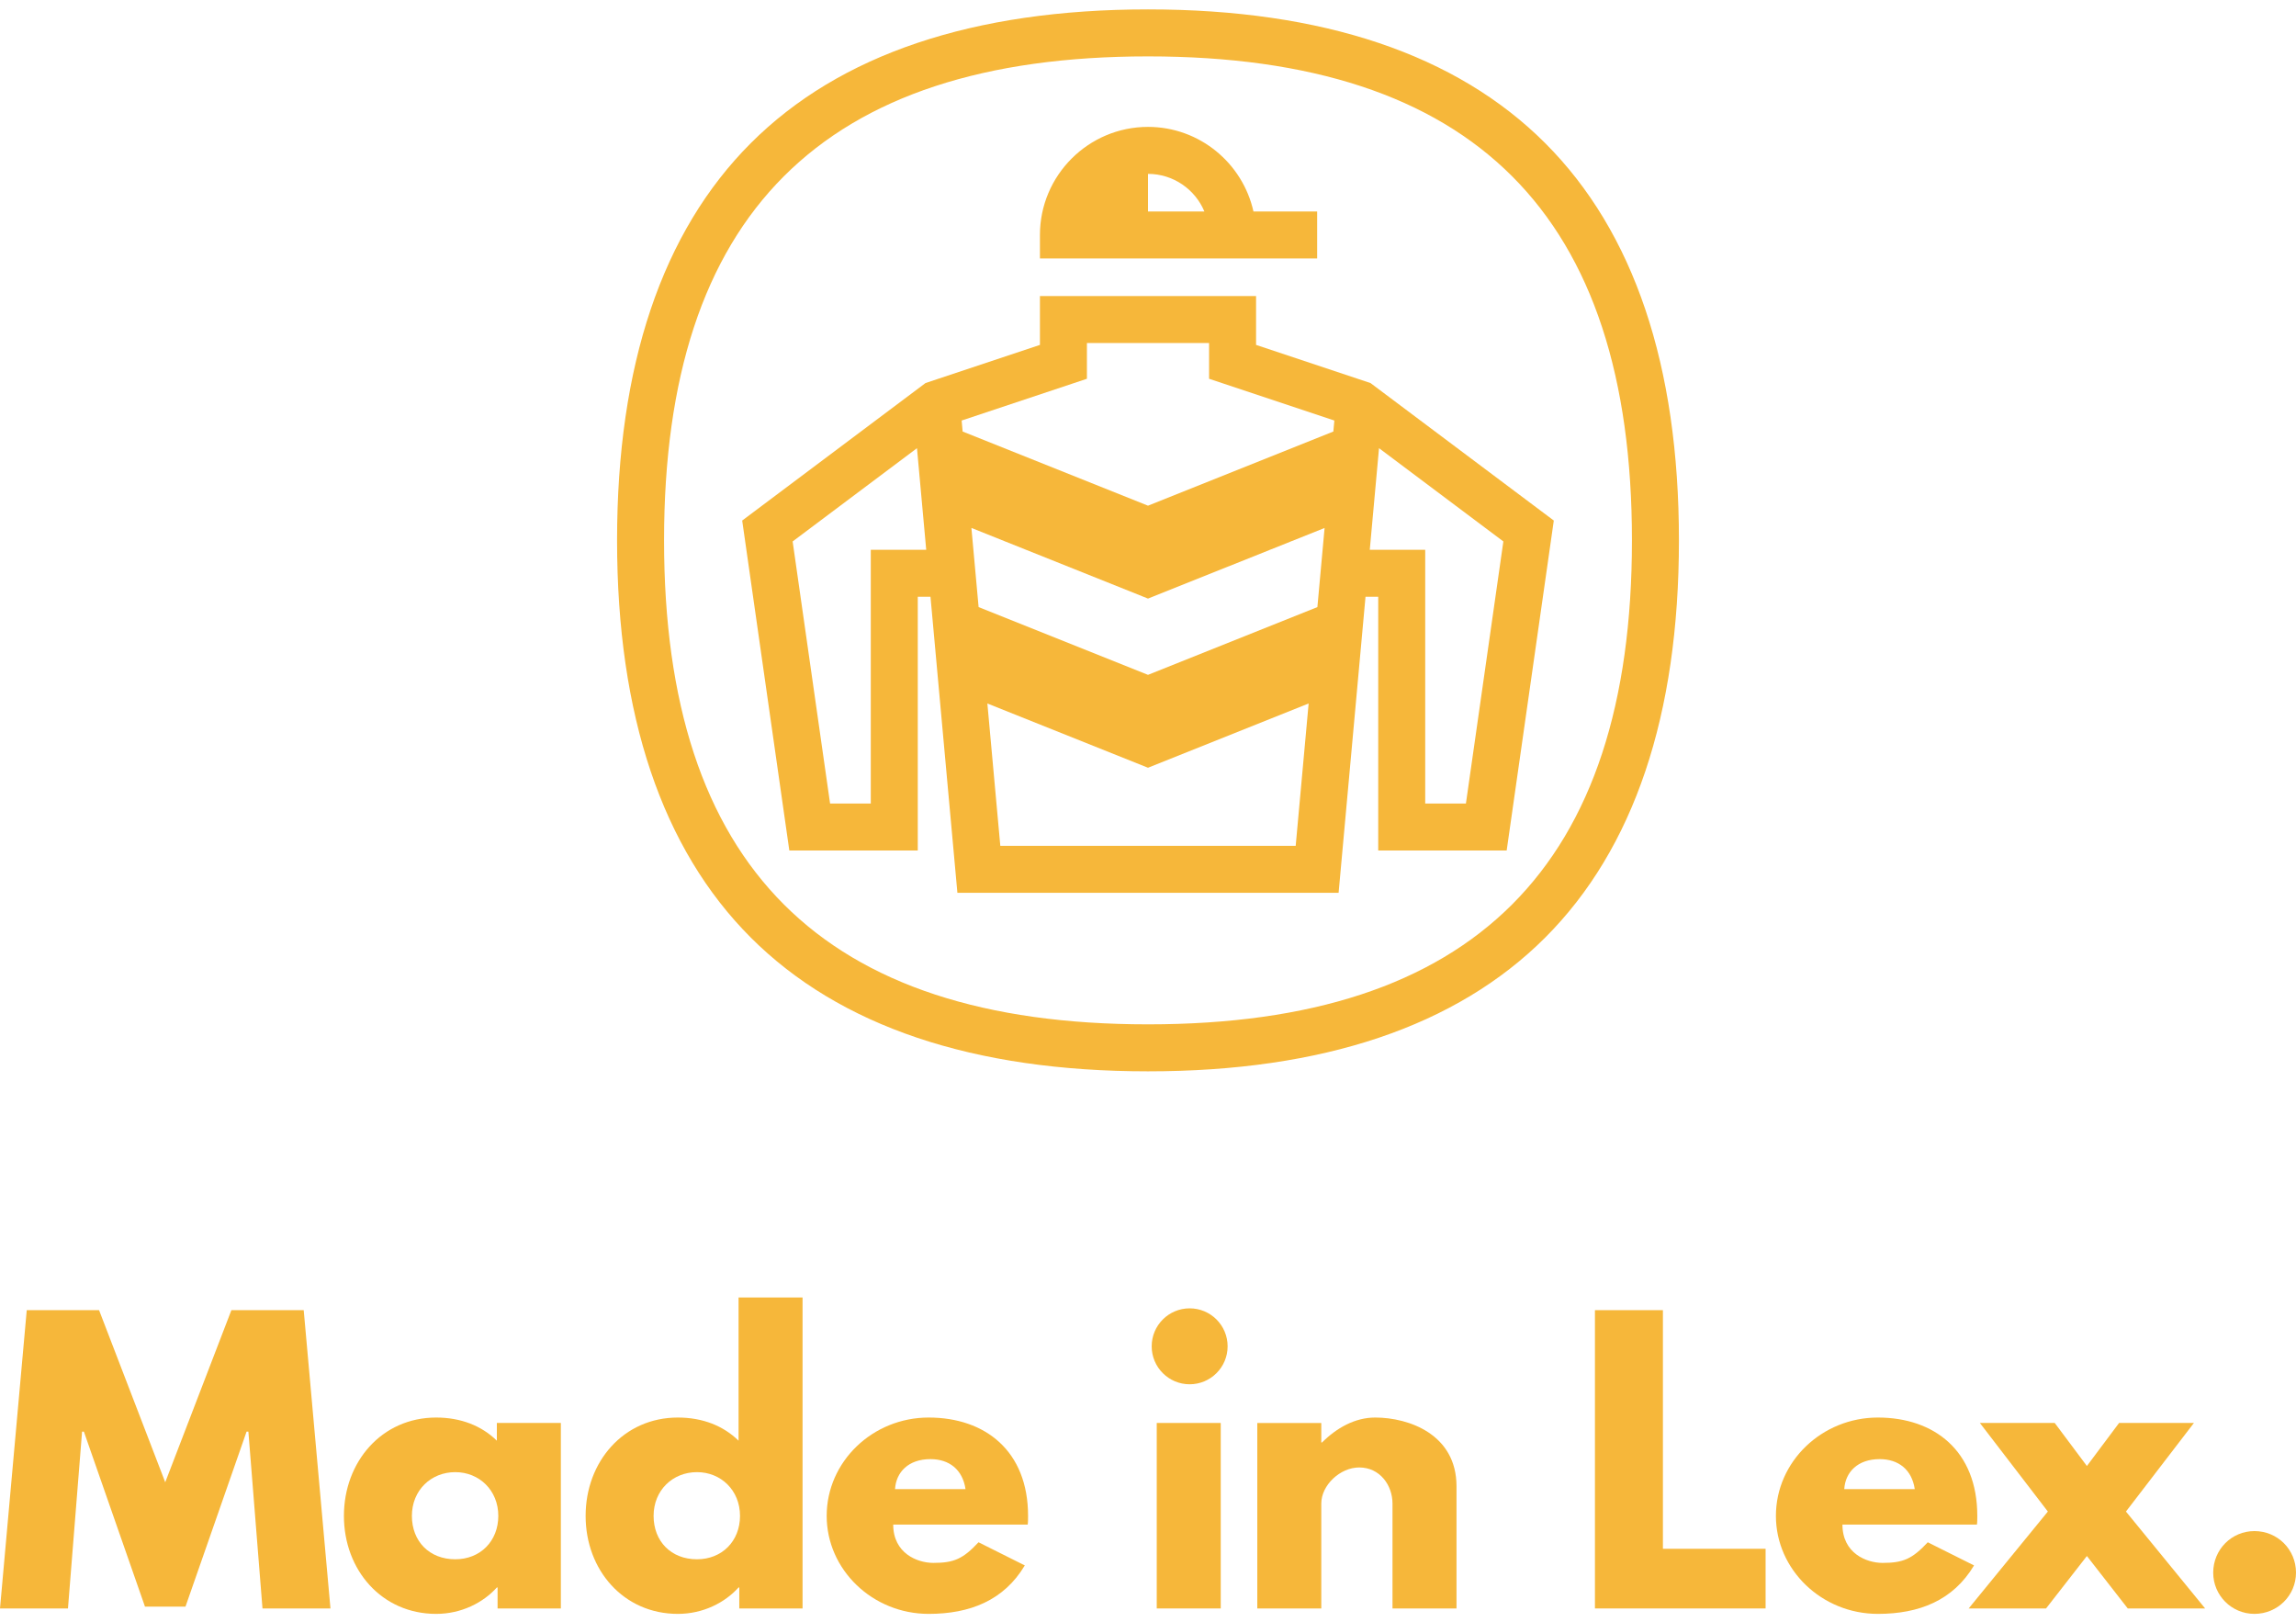
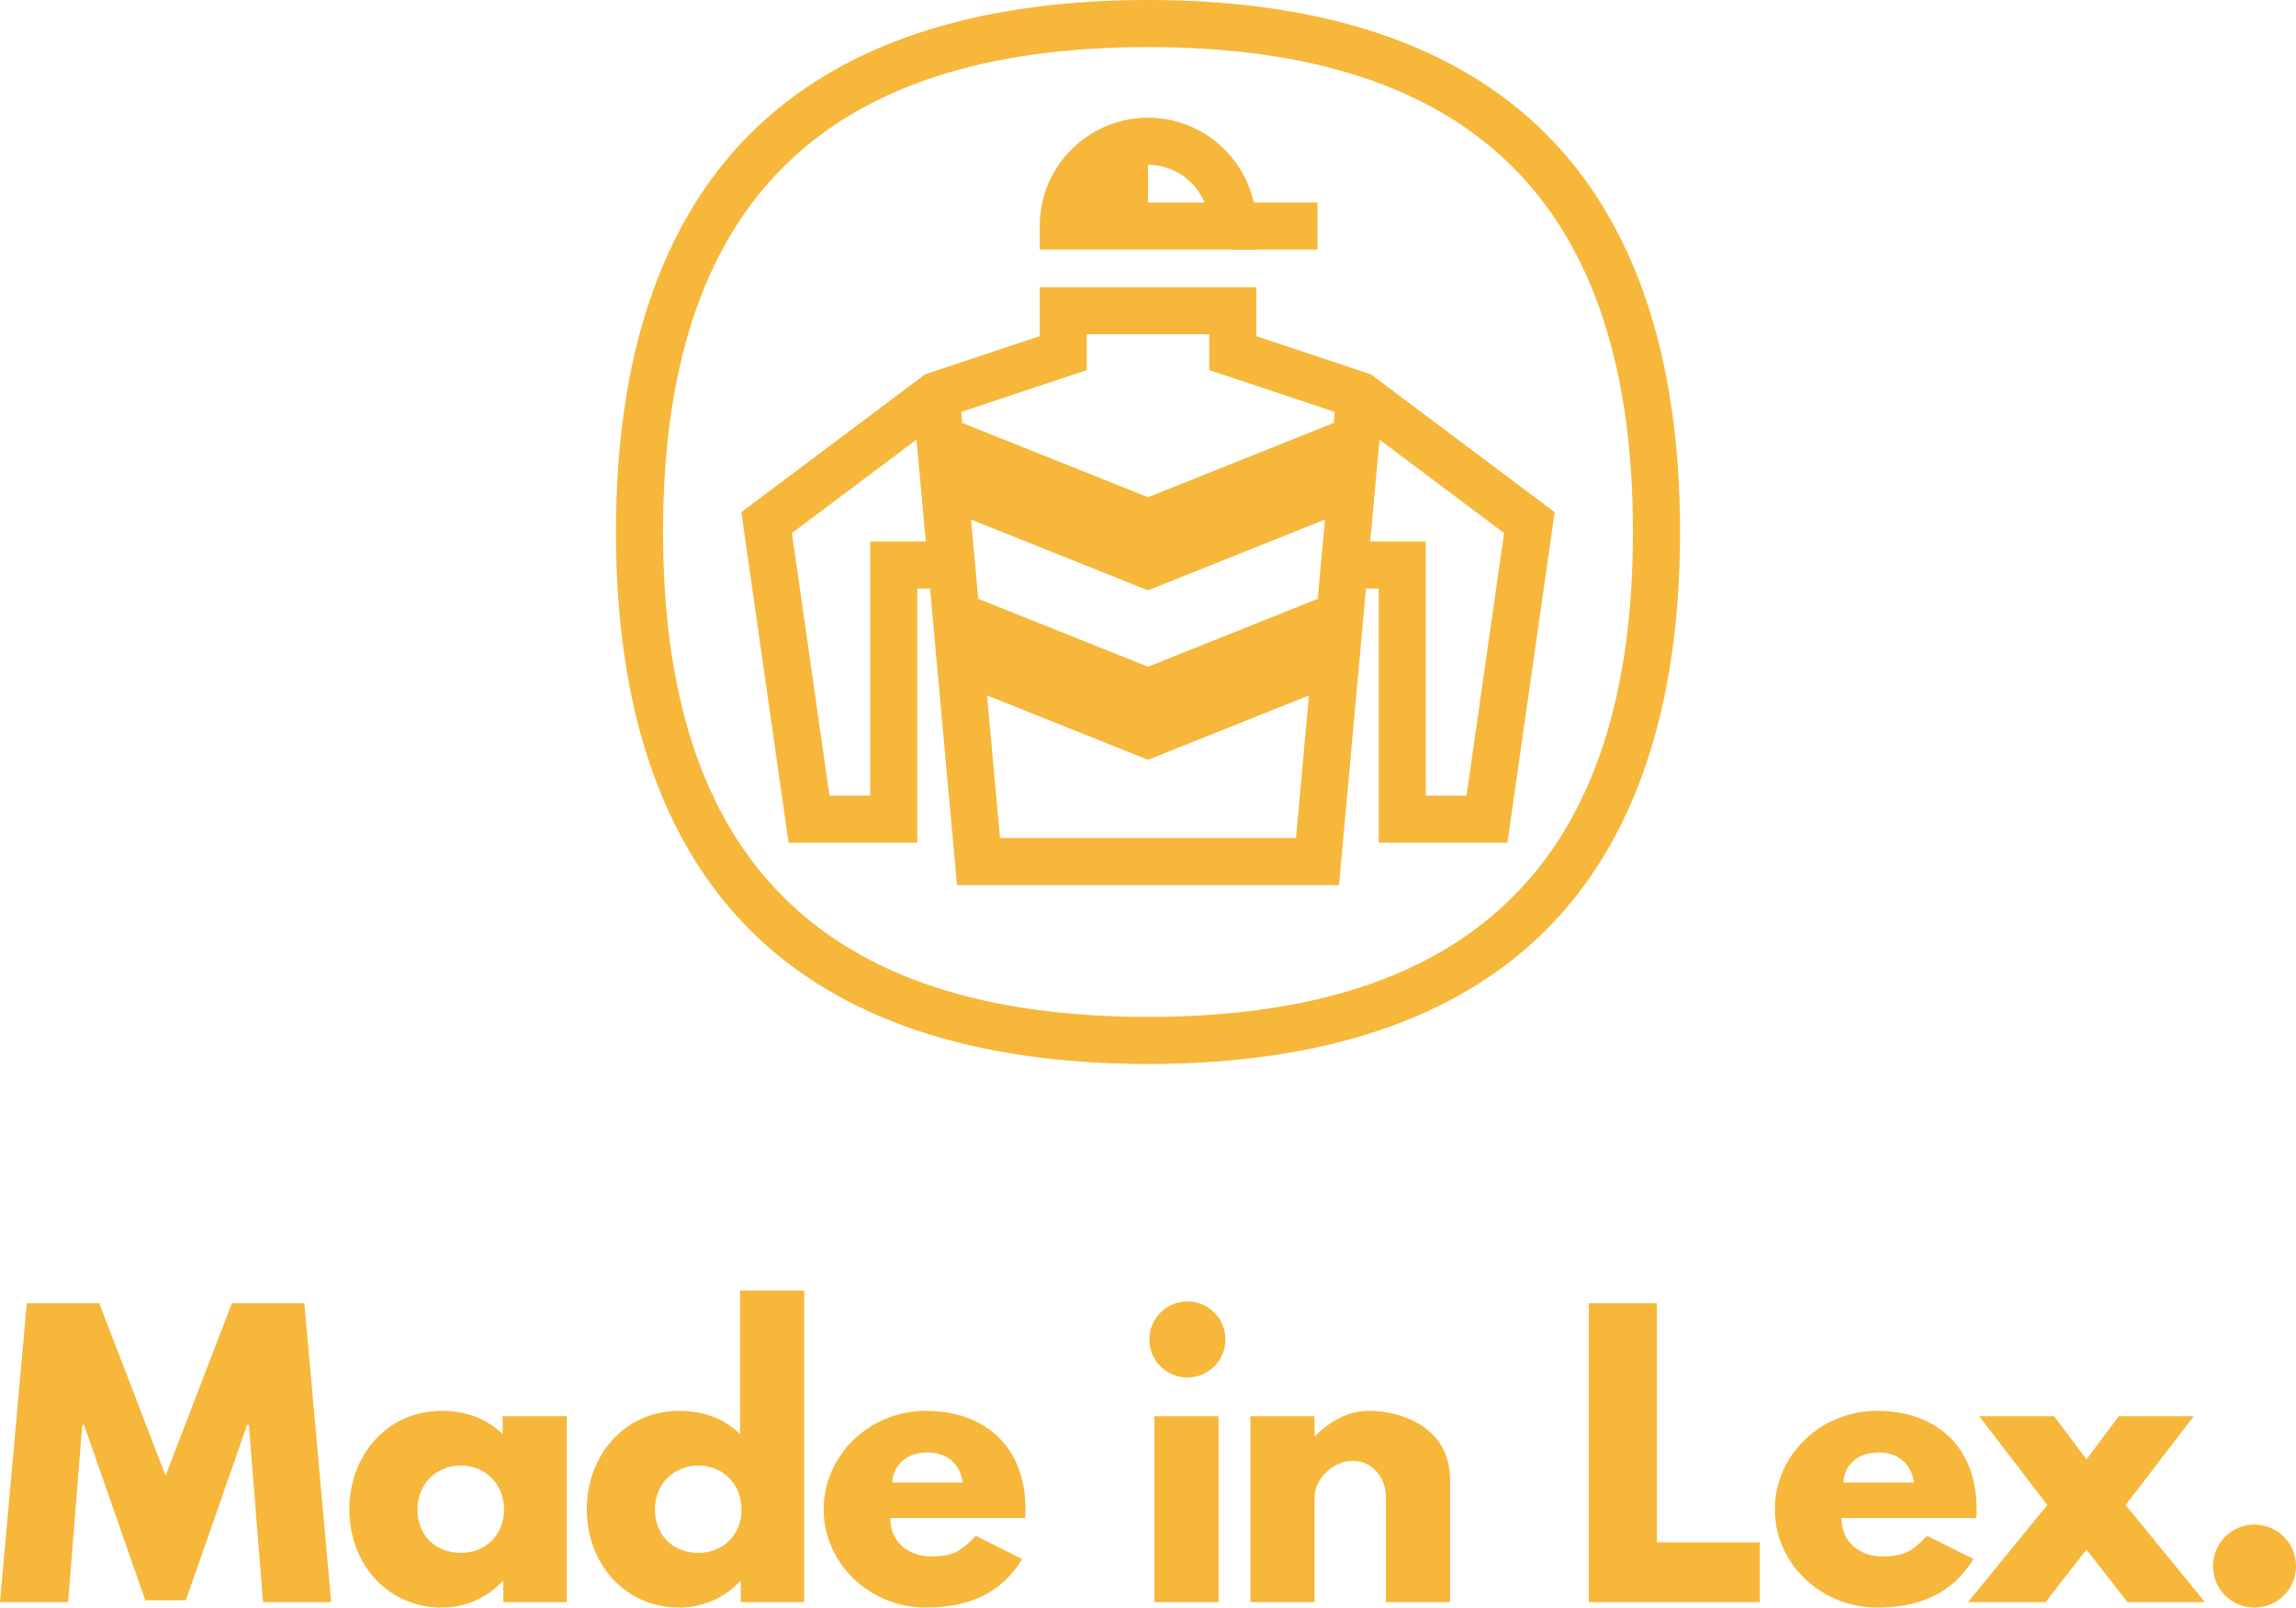
- <svg xmlns="http://www.w3.org/2000/svg" version="1.1" id="Layer_1" x="0px" y="0px" width="488.664px" height="345px" viewBox="0 0 488.664 345" enable-background="new 0 0 488.664 345" xml:space="preserve">
+ <svg xmlns="http://www.w3.org/2000/svg" version="1.1" id="Layer_1" x="0px" y="0px" width="487.663px" height="341.463px" viewBox="-0.359 0 487.663 341.463" enable-background="new -0.359 0 487.663 341.463" xml:space="preserve">
  <g>
-     <polygon fill="#F6B73A" points="49.249,278.826 35.167,315.454 21.085,278.826 5.694,278.826 0,342.309 14.467,342.309    17.469,304.68 17.854,304.68 30.857,341.924 39.476,341.924 52.479,304.68 52.864,304.68 55.866,342.309 70.333,342.309    64.639,278.826  " />
-     <path fill="#F6B73A" d="M105.747,306.604c-3.231-3.153-7.618-4.924-12.928-4.924c-11.542,0-19.622,9.389-19.622,20.93   c0,11.543,8.08,20.854,19.622,20.854c5.387,0,10.004-2.385,12.928-5.616h0.154v4.463h13.466v-39.477h-13.62V306.604z    M96.898,331.844c-5.542,0-9.234-3.848-9.234-9.234c0-5.463,4.078-9.311,9.234-9.311c5.078,0,9.157,3.848,9.157,9.311   C106.056,327.997,102.207,331.844,96.898,331.844z" />
-     <path fill="#F6B73A" d="M157.189,306.604c-3.23-3.153-7.617-4.924-12.928-4.924c-11.541,0-19.621,9.389-19.621,20.93   c0,11.543,8.08,20.854,19.621,20.854c5.388,0,10.005-2.385,12.928-5.616h0.155v4.463h13.466v-66.179h-13.621V306.604z    M148.341,331.844c-5.541,0-9.234-3.848-9.234-9.234c0-5.463,4.078-9.311,9.234-9.311c5.079,0,9.158,3.848,9.158,9.311   C157.499,327.997,153.651,331.844,148.341,331.844z" />
-     <path fill="#F6B73A" d="M197.646,301.68c-11.928,0-21.7,9.389-21.7,20.93c0,11.466,9.772,20.854,21.7,20.854   c8.771,0,16.005-2.848,20.468-10.312l-9.85-4.926c-3.31,3.541-5.232,4.388-9.618,4.388c-3.463,0-8.541-2.078-8.541-8.156h28.624   c0.078-0.463,0.078-1.31,0.078-1.849C218.808,308.759,209.649,301.68,197.646,301.68z M190.49,316.916   c0.23-3.616,2.848-6.387,7.541-6.387c4.001,0,6.848,2.23,7.463,6.387H190.49z" />
-     <circle fill="#F6B73A" cx="253.197" cy="286.52" r="8.08" />
-     <rect x="246.193" y="302.833" fill="#F6B73A" width="13.621" height="39.476" />
-     <path fill="#F6B73A" d="M292.678,301.68c-4.31,0-8.232,2.23-11.312,5.31h-0.154v-4.155h-13.62v39.477h13.62v-22.315   c0-3.925,4.002-7.694,8.08-7.694c4.386,0,7.078,3.77,7.078,7.694v22.315h13.621V316.3   C309.991,305.295,299.91,301.68,292.678,301.68z" />
-     <polygon fill="#F6B73A" points="353.922,278.826 339.456,278.826 339.456,342.309 375.777,342.309 375.777,329.611    353.922,329.611  " />
-     <path fill="#F6B73A" d="M410.291,328.227c-3.308,3.541-5.231,4.388-9.618,4.388c-3.463,0-8.541-2.078-8.541-8.156h28.625   c0.077-0.463,0.077-1.31,0.077-1.849c0-13.851-9.157-20.93-21.161-20.93c-11.928,0-21.7,9.389-21.7,20.93   c0,11.466,9.772,20.854,21.7,20.854c8.771,0,16.006-2.848,20.469-10.312L410.291,328.227z M400.058,310.529   c4.003,0,6.851,2.23,7.466,6.387h-15.007C392.747,313.299,395.364,310.529,400.058,310.529z" />
-     <polygon fill="#F6B73A" points="466.938,302.833 451.01,302.833 444.16,311.991 437.312,302.833 421.384,302.833 435.851,321.686    418.998,342.309 435.466,342.309 444.16,331.15 452.855,342.309 469.323,342.309 452.472,321.686  " />
-     <path fill="#F6B73A" d="M479.814,325.842c-4.849,0-8.772,3.924-8.772,8.85c0,4.849,3.925,8.771,8.772,8.771   c4.925,0,8.85-3.924,8.85-8.771C488.664,329.766,484.739,325.842,479.814,325.842z" />
-     <path fill="#F6B73A" d="M328.867,30.464C309.979,11.576,281.538,2,244.332,2s-65.648,9.577-84.536,28.464   C140.908,49.351,131.332,77.793,131.332,115s9.577,65.646,28.464,84.535C178.683,218.423,207.126,228,244.332,228   s65.646-9.577,84.535-28.465c18.888-18.889,28.465-47.329,28.465-84.535S347.755,49.352,328.867,30.464z M244.332,218   c-69.309,0-103-33.691-103-103c0-69.309,33.691-103,103-103c69.309,0,103,33.691,103,103C347.332,184.309,313.641,218,244.332,218z   " />
-     <path fill="#F6B73A" d="M291.684,81.519l-24.352-8.117V63.005h-46v10.396l-24.351,8.117l-39.018,29.263l10.032,70.224h27.336v-54   h2.707l5.728,63h81.132l5.728-63h2.706v54h27.337l10.031-70.224L291.684,81.519z M280.385,129.2l-36.053,14.42l-36.053-14.421   l-1.531-16.842l37.584,15.034l37.584-15.033L280.385,129.2z M231.332,80.609v-7.604h26v7.604l26.662,8.887l-0.213,2.344   l-39.449,15.78l-39.449-15.78l-0.213-2.344L231.332,80.609z M185.332,117.005v54h-8.664l-7.968-55.776l26.463-19.847l1.966,21.624   L185.332,117.005L185.332,117.005z M212.898,180.005l-2.753-30.29l34.188,13.675l34.188-13.676l-2.754,30.291H212.898z    M311.995,171.005h-8.663v-54h-11.798l1.966-21.624l26.464,19.848L311.995,171.005z" />
-     <path fill="#F6B73A" d="M267.332,55.005h13v-10h-13.555c-2.289-10.285-11.48-18-22.445-18c-12.682,0-23,10.318-23,23v5h41H267.332z    M244.332,45.005v-8c5.396,0,10.037,3.306,12,8H244.332z" />
+     <g>
+       <g>
+         <path fill="#F6B73A" d="M52.505,302.681H52.12l-13.004,37.243h-8.618l-13.004-37.243h-0.385l-3.002,37.628H-0.359l5.694-63.482     h15.391l14.082,36.628l14.082-36.628h15.39l5.694,63.482H55.507L52.505,302.681z" />
+       </g>
+     </g>
+     <g>
+       <g>
+         <path fill="#F6B73A" d="M93.461,299.68c5.31,0,9.696,1.77,12.928,4.925v-3.771h13.62v39.475h-13.466v-4.463h-0.154     c-2.924,3.232-7.541,5.617-12.928,5.617c-11.542,0-19.622-9.311-19.622-20.854C73.839,309.068,81.919,299.68,93.461,299.68z      M97.54,329.844c5.309,0,9.157-3.848,9.157-9.234c0-5.463-4.079-9.311-9.157-9.311c-5.156,0-9.234,3.848-9.234,9.311     C88.306,325.996,91.998,329.844,97.54,329.844z" />
+       </g>
+     </g>
+     <g>
+       <g>
+         <path fill="#F6B73A" d="M143.902,299.68c5.311,0,9.697,1.77,12.928,4.925v-30.473h13.621v66.177h-13.466v-4.463h-0.155     c-2.923,3.232-7.54,5.617-12.928,5.617c-11.541,0-19.621-9.311-19.621-20.854C124.281,309.068,132.361,299.68,143.902,299.68z      M147.981,329.844c5.311,0,9.158-3.848,9.158-9.234c0-5.463-4.079-9.311-9.158-9.311c-5.156,0-9.234,3.848-9.234,9.311     C138.747,325.996,142.44,329.844,147.981,329.844z" />
+       </g>
+     </g>
+     <g>
+       <g>
+         <path fill="#F6B73A" d="M188.745,322.457c0,6.079,5.078,8.156,8.541,8.156c4.386,0,6.309-0.846,9.618-4.386l9.85,4.925     c-4.463,7.464-11.696,10.311-20.468,10.311c-11.928,0-21.7-9.388-21.7-20.854c0-11.541,9.772-20.93,21.7-20.93     c12.003,0,21.161,7.08,21.161,20.93c0,0.539,0,1.386-0.078,1.848H188.745z M204.134,314.916     c-0.615-4.156-3.462-6.387-7.463-6.387c-4.693,0-7.311,2.77-7.541,6.387H204.134z" />
+       </g>
+     </g>
+     <g>
+       <g>
+         <path fill="#F6B73A" d="M259.916,284.521c0,4.463-3.616,8.079-8.079,8.079s-8.08-3.616-8.08-8.079s3.617-8.08,8.08-8.08     S259.916,280.058,259.916,284.521z M244.834,340.309h13.621v-39.475h-13.621V340.309z" />
+       </g>
+     </g>
+     <g>
+       <g>
+         <path fill="#F6B73A" d="M265.23,300.834h13.62v4.155h0.154c3.078-3.079,7.002-5.31,11.312-5.31     c7.232,0,17.313,3.616,17.313,14.621v26.008h-13.621v-22.314c0-3.925-2.692-7.695-7.078-7.695c-4.078,0-8.08,3.771-8.08,7.695     v22.314h-13.62V300.834z" />
+       </g>
+     </g>
+     <g>
+       <g>
+         <path fill="#F6B73A" d="M351.561,327.612h21.855v12.696h-36.321v-63.482h14.466V327.612z" />
+       </g>
+     </g>
+     <g>
+       <g>
+         <path fill="#F6B73A" d="M390.771,322.457c0,6.079,5.078,8.156,8.541,8.156c4.387,0,6.311-0.846,9.618-4.386l9.851,4.925     c-4.463,7.464-11.697,10.311-20.469,10.311c-11.928,0-21.7-9.388-21.7-20.854c0-11.541,9.772-20.93,21.7-20.93     c12.004,0,21.161,7.08,21.161,20.93c0,0.539,0,1.386-0.077,1.848H390.771z M406.162,314.916     c-0.615-4.156-3.463-6.387-7.465-6.387c-4.693,0-7.311,2.77-7.541,6.387H406.162z" />
+       </g>
+     </g>
+     <g>
+       <g>
+         <path fill="#F6B73A" d="M451.496,340.309l-8.696-11.157l-8.694,11.157h-16.468l16.853-20.622l-14.467-18.853h15.928l6.849,9.156     l6.85-9.156h15.929l-14.467,18.853l16.852,20.622H451.496z" />
+       </g>
+     </g>
+     <g>
+       <g>
+         <path fill="#F6B73A" d="M487.304,332.691c0,4.848-3.925,8.771-8.85,8.771c-4.848,0-8.772-3.924-8.772-8.771     c0-4.926,3.925-8.85,8.772-8.85C483.379,323.842,487.304,327.766,487.304,332.691z" />
+       </g>
+     </g>
+   </g>
+   <g>
+     <g>
+       <path fill="#F6B73A" d="M243.472,226c-37.206,0-65.648-9.577-84.536-28.465S130.472,150.206,130.472,113    s9.577-65.648,28.464-84.536S206.266,0,243.472,0c37.207,0,65.648,9.577,84.536,28.464s28.465,47.33,28.465,84.536    s-9.577,65.647-28.465,84.535S280.679,226,243.472,226z M243.472,10c-69.309,0-103,33.691-103,103s33.691,103,103,103    c69.309,0,103-33.691,103-103S312.781,10,243.472,10z" />
+     </g>
+     <g>
+       <polygon fill="#F6B73A" points="284.039,188.006 202.906,188.006 193.493,84.458 203.452,83.553 212.038,178.006 274.906,178.006     283.493,83.553 293.452,84.458   " />
+     </g>
+     <g>
+       <polygon fill="#F6B73A" points="319.81,179.006 292.473,179.006 292.473,125.006 288.473,125.006 288.473,115.006     302.473,115.006 302.473,169.006 311.136,169.006 319.104,113.229 286.122,88.493 256.473,78.61 256.473,71.006 230.472,71.006     230.472,78.61 200.823,88.493 167.841,113.229 175.809,169.006 184.472,169.006 184.472,115.006 198.472,115.006 198.472,125.006     194.472,125.006 194.472,179.006 167.136,179.006 157.104,108.782 196.121,79.519 220.472,71.402 220.472,61.006 266.473,61.006     266.473,71.402 290.823,79.519 329.841,108.782   " />
+     </g>
+     <g>
+       <path fill="#F6B73A" d="M266.473,53.006h-46v-5c0-12.682,10.318-23,23-23s23,10.318,23,23V53.006z M231.472,43.006h24    c-1.963-4.694-6.603-8-12-8C238.075,35.006,233.435,38.312,231.472,43.006z" />
+     </g>
+     <g>
+       <rect x="261.473" y="43.006" fill="#F6B73A" width="18" height="10" />
+     </g>
+     <g>
+       <polygon fill="#F6B73A" points="243.472,116.391 196.615,97.648 200.329,88.363 243.472,105.621 286.616,88.363 290.329,97.648       " />
+     </g>
+     <g>
+       <polygon fill="#F6B73A" points="243.472,125.391 196.615,106.648 200.329,97.363 243.472,114.621 286.616,97.363 290.329,106.648       " />
+     </g>
+     <g>
+       <polygon fill="#F6B73A" points="243.472,152.391 200.859,135.346 204.573,126.061 243.472,141.621 282.37,126.062     286.083,135.348   " />
+     </g>
+     <g>
+       <polygon fill="#F6B73A" points="243.472,161.391 201.712,144.688 205.426,135.402 243.472,150.621 281.52,135.4 285.234,144.686       " />
+     </g>
+     <g>
+       <path fill="#F6B73A" d="M225.472,48.006h18v-18C233.532,30.006,225.472,38.064,225.472,48.006z" />
+     </g>
  </g>
</svg>
